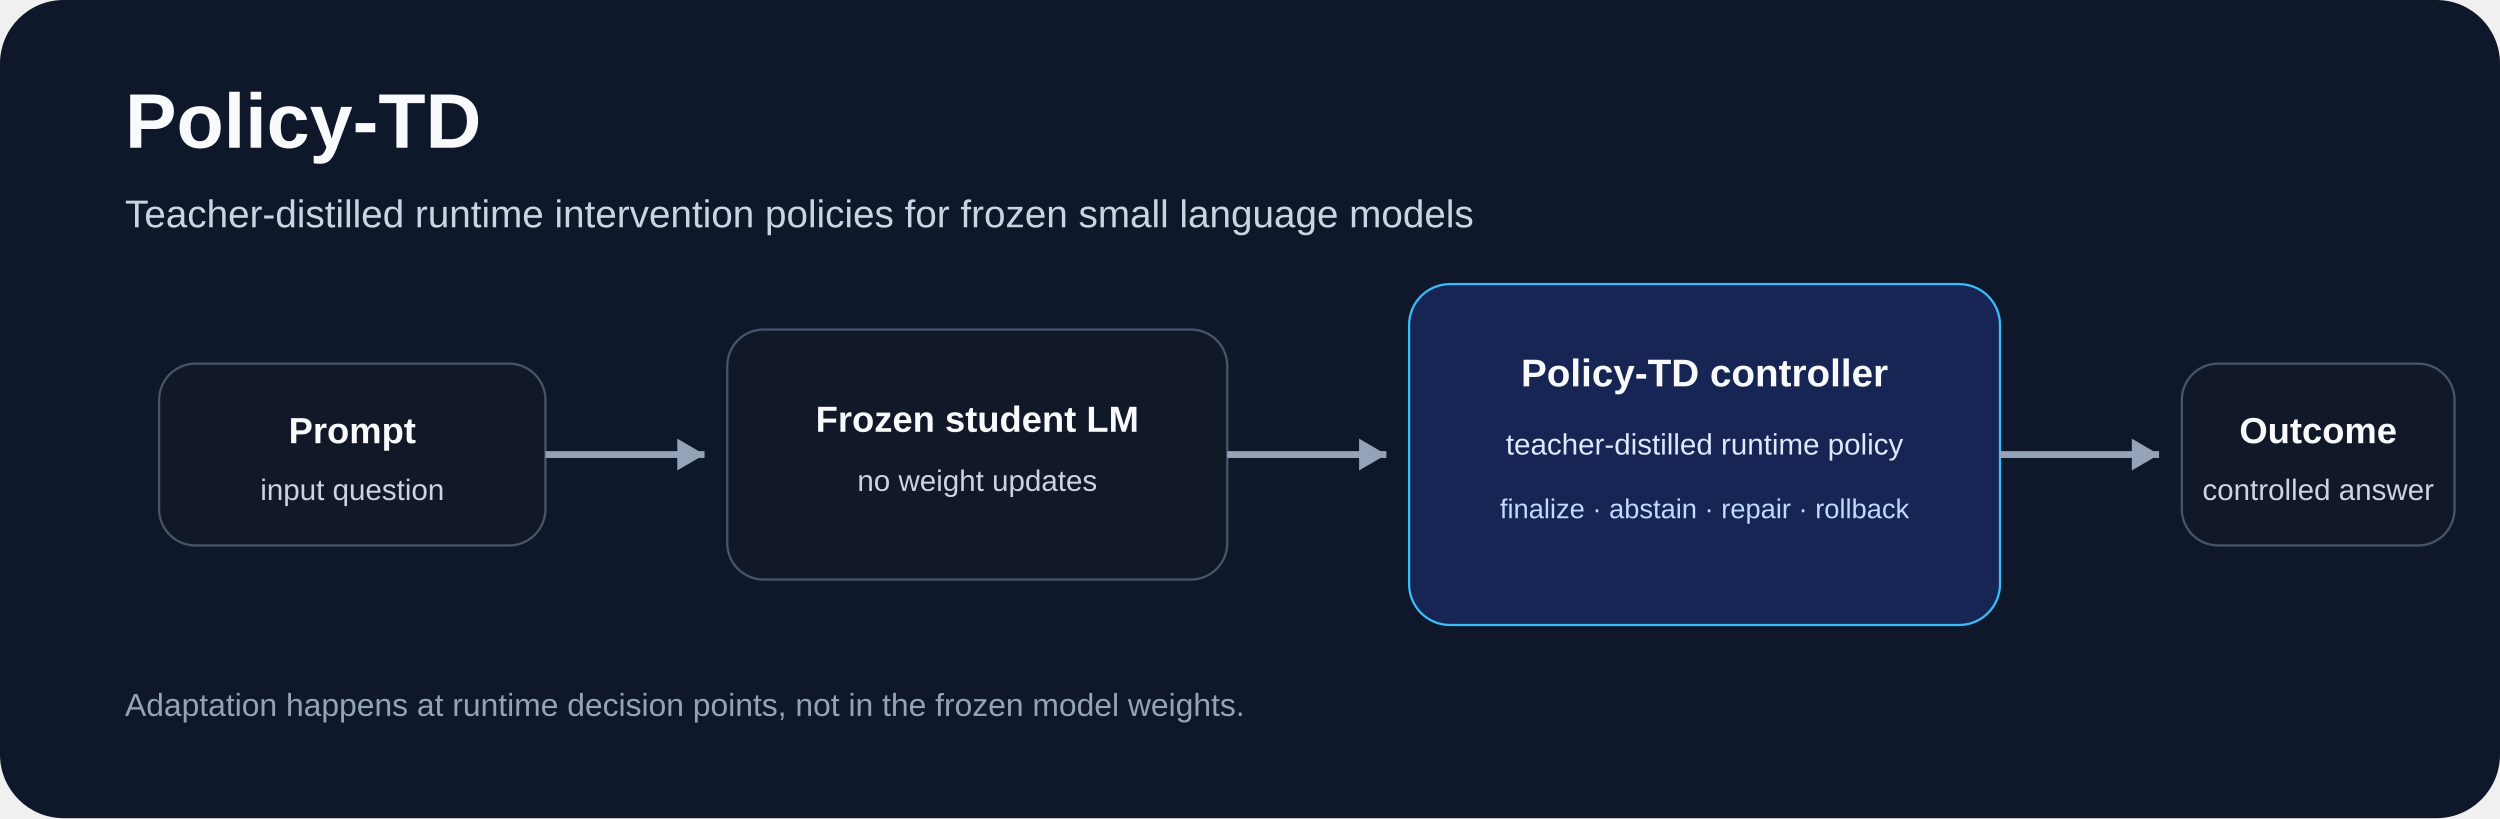
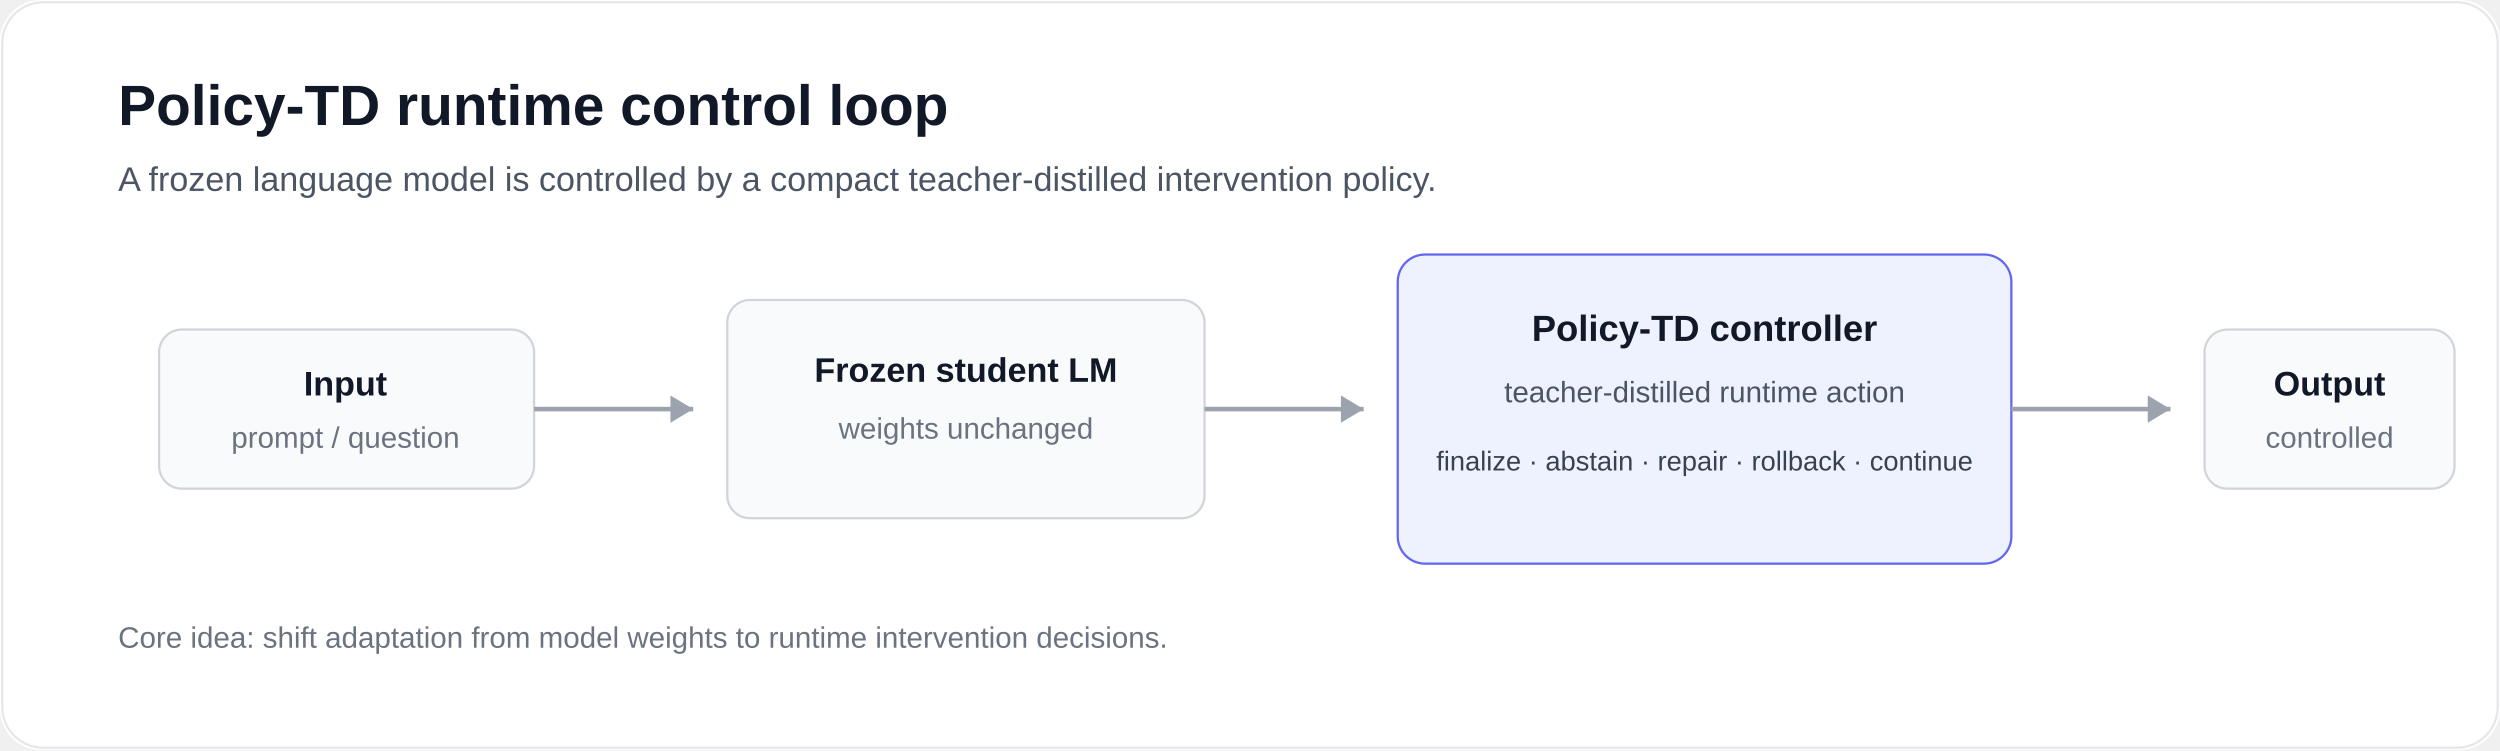
- <svg xmlns="http://www.w3.org/2000/svg" width="1100" height="360" viewBox="0 0 1100 360">
-   <rect width="1100" height="360" rx="28" fill="#0f172a" />
-   <text x="55" y="65" font-family="Arial" font-size="34" font-weight="700" fill="#f8fafc">Policy-TD</text>
-   <text x="55" y="100" font-family="Arial" font-size="17" fill="#cbd5e1">Teacher-distilled runtime intervention policies for frozen small language models</text>
-   <rect x="70" y="160" width="170" height="80" rx="16" fill="#111827" stroke="#475569" />
-   <text x="155" y="195" text-anchor="middle" font-family="Arial" font-size="16" font-weight="700" fill="#f8fafc">Prompt</text>
-   <text x="155" y="220" text-anchor="middle" font-family="Arial" font-size="13" fill="#cbd5e1">input question</text>
-   <line x1="240" y1="200" x2="310" y2="200" stroke="#94a3b8" stroke-width="3" />
-   <polygon points="310,200 298,193 298,207" fill="#94a3b8" />
-   <rect x="320" y="145" width="220" height="110" rx="16" fill="#111827" stroke="#475569" />
-   <text x="430" y="190" text-anchor="middle" font-family="Arial" font-size="16" font-weight="700" fill="#f8fafc">Frozen student LM</text>
-   <text x="430" y="216" text-anchor="middle" font-family="Arial" font-size="13" fill="#cbd5e1">no weight updates</text>
-   <line x1="540" y1="200" x2="610" y2="200" stroke="#94a3b8" stroke-width="3" />
-   <polygon points="610,200 598,193 598,207" fill="#94a3b8" />
-   <rect x="620" y="125" width="260" height="150" rx="18" fill="#172554" stroke="#38bdf8" />
-   <text x="750" y="170" text-anchor="middle" font-family="Arial" font-size="17" font-weight="700" fill="#f8fafc">Policy-TD controller</text>
-   <text x="750" y="200" text-anchor="middle" font-family="Arial" font-size="13" fill="#dbeafe">teacher-distilled runtime policy</text>
-   <text x="750" y="228" text-anchor="middle" font-family="Arial" font-size="12" fill="#bfdbfe">finalize · abstain · repair · rollback</text>
-   <line x1="880" y1="200" x2="950" y2="200" stroke="#94a3b8" stroke-width="3" />
-   <polygon points="950,200 938,193 938,207" fill="#94a3b8" />
-   <rect x="960" y="160" width="120" height="80" rx="16" fill="#111827" stroke="#475569" />
-   <text x="1020" y="195" text-anchor="middle" font-family="Arial" font-size="16" font-weight="700" fill="#f8fafc">Outcome</text>
-   <text x="1020" y="220" text-anchor="middle" font-family="Arial" font-size="13" fill="#cbd5e1">controlled answer</text>
-   <text x="55" y="315" font-family="Arial" font-size="14" fill="#94a3b8">Adaptation happens at runtime decision points, not in the frozen model weights.</text>
+ <svg xmlns="http://www.w3.org/2000/svg" width="1100" height="330" viewBox="0 0 1100 330">
+   <rect width="1100" height="330" rx="18" fill="#ffffff" />
+   <rect x="1" y="1" width="1098" height="328" rx="18" fill="none" stroke="#e5e7eb" />
+   <text x="52" y="55" font-family="Arial, Helvetica, sans-serif" font-size="25" font-weight="700" fill="#111827">Policy-TD runtime control loop</text>
+   <text x="52" y="84" font-family="Arial, Helvetica, sans-serif" font-size="15" fill="#4b5563">A frozen language model is controlled by a compact teacher-distilled intervention policy.</text>
+   <rect x="70" y="145" width="165" height="70" rx="10" fill="#f9fafb" stroke="#d1d5db" />
+   <text x="152" y="174" text-anchor="middle" font-family="Arial, Helvetica, sans-serif" font-size="15" font-weight="700" fill="#111827">Input</text>
+   <text x="152" y="197" text-anchor="middle" font-family="Arial, Helvetica, sans-serif" font-size="13" fill="#6b7280">prompt / question</text>
+   <line x1="235" y1="180" x2="305" y2="180" stroke="#9ca3af" stroke-width="2" />
+   <path d="M305 180 L295 174 L295 186 Z" fill="#9ca3af" />
+   <rect x="320" y="132" width="210" height="96" rx="10" fill="#f9fafb" stroke="#d1d5db" />
+   <text x="425" y="168" text-anchor="middle" font-family="Arial, Helvetica, sans-serif" font-size="15" font-weight="700" fill="#111827">Frozen student LM</text>
+   <text x="425" y="193" text-anchor="middle" font-family="Arial, Helvetica, sans-serif" font-size="13" fill="#6b7280">weights unchanged</text>
+   <line x1="530" y1="180" x2="600" y2="180" stroke="#9ca3af" stroke-width="2" />
+   <path d="M600 180 L590 174 L590 186 Z" fill="#9ca3af" />
+   <rect x="615" y="112" width="270" height="136" rx="12" fill="#eef2ff" stroke="#6366f1" />
+   <text x="750" y="150" text-anchor="middle" font-family="Arial, Helvetica, sans-serif" font-size="16" font-weight="700" fill="#111827">Policy-TD controller</text>
+   <text x="750" y="177" text-anchor="middle" font-family="Arial, Helvetica, sans-serif" font-size="13" fill="#4b5563">teacher-distilled runtime action</text>
+   <text x="750" y="207" text-anchor="middle" font-family="Arial, Helvetica, sans-serif" font-size="12" fill="#374151">finalize · abstain · repair · rollback · continue</text>
+   <line x1="885" y1="180" x2="955" y2="180" stroke="#9ca3af" stroke-width="2" />
+   <path d="M955 180 L945 174 L945 186 Z" fill="#9ca3af" />
+   <rect x="970" y="145" width="110" height="70" rx="10" fill="#f9fafb" stroke="#d1d5db" />
+   <text x="1025" y="174" text-anchor="middle" font-family="Arial, Helvetica, sans-serif" font-size="15" font-weight="700" fill="#111827">Output</text>
+   <text x="1025" y="197" text-anchor="middle" font-family="Arial, Helvetica, sans-serif" font-size="13" fill="#6b7280">controlled</text>
+   <text x="52" y="285" font-family="Arial, Helvetica, sans-serif" font-size="13" fill="#6b7280">Core idea: shift adaptation from model weights to runtime intervention decisions.</text>
</svg>
